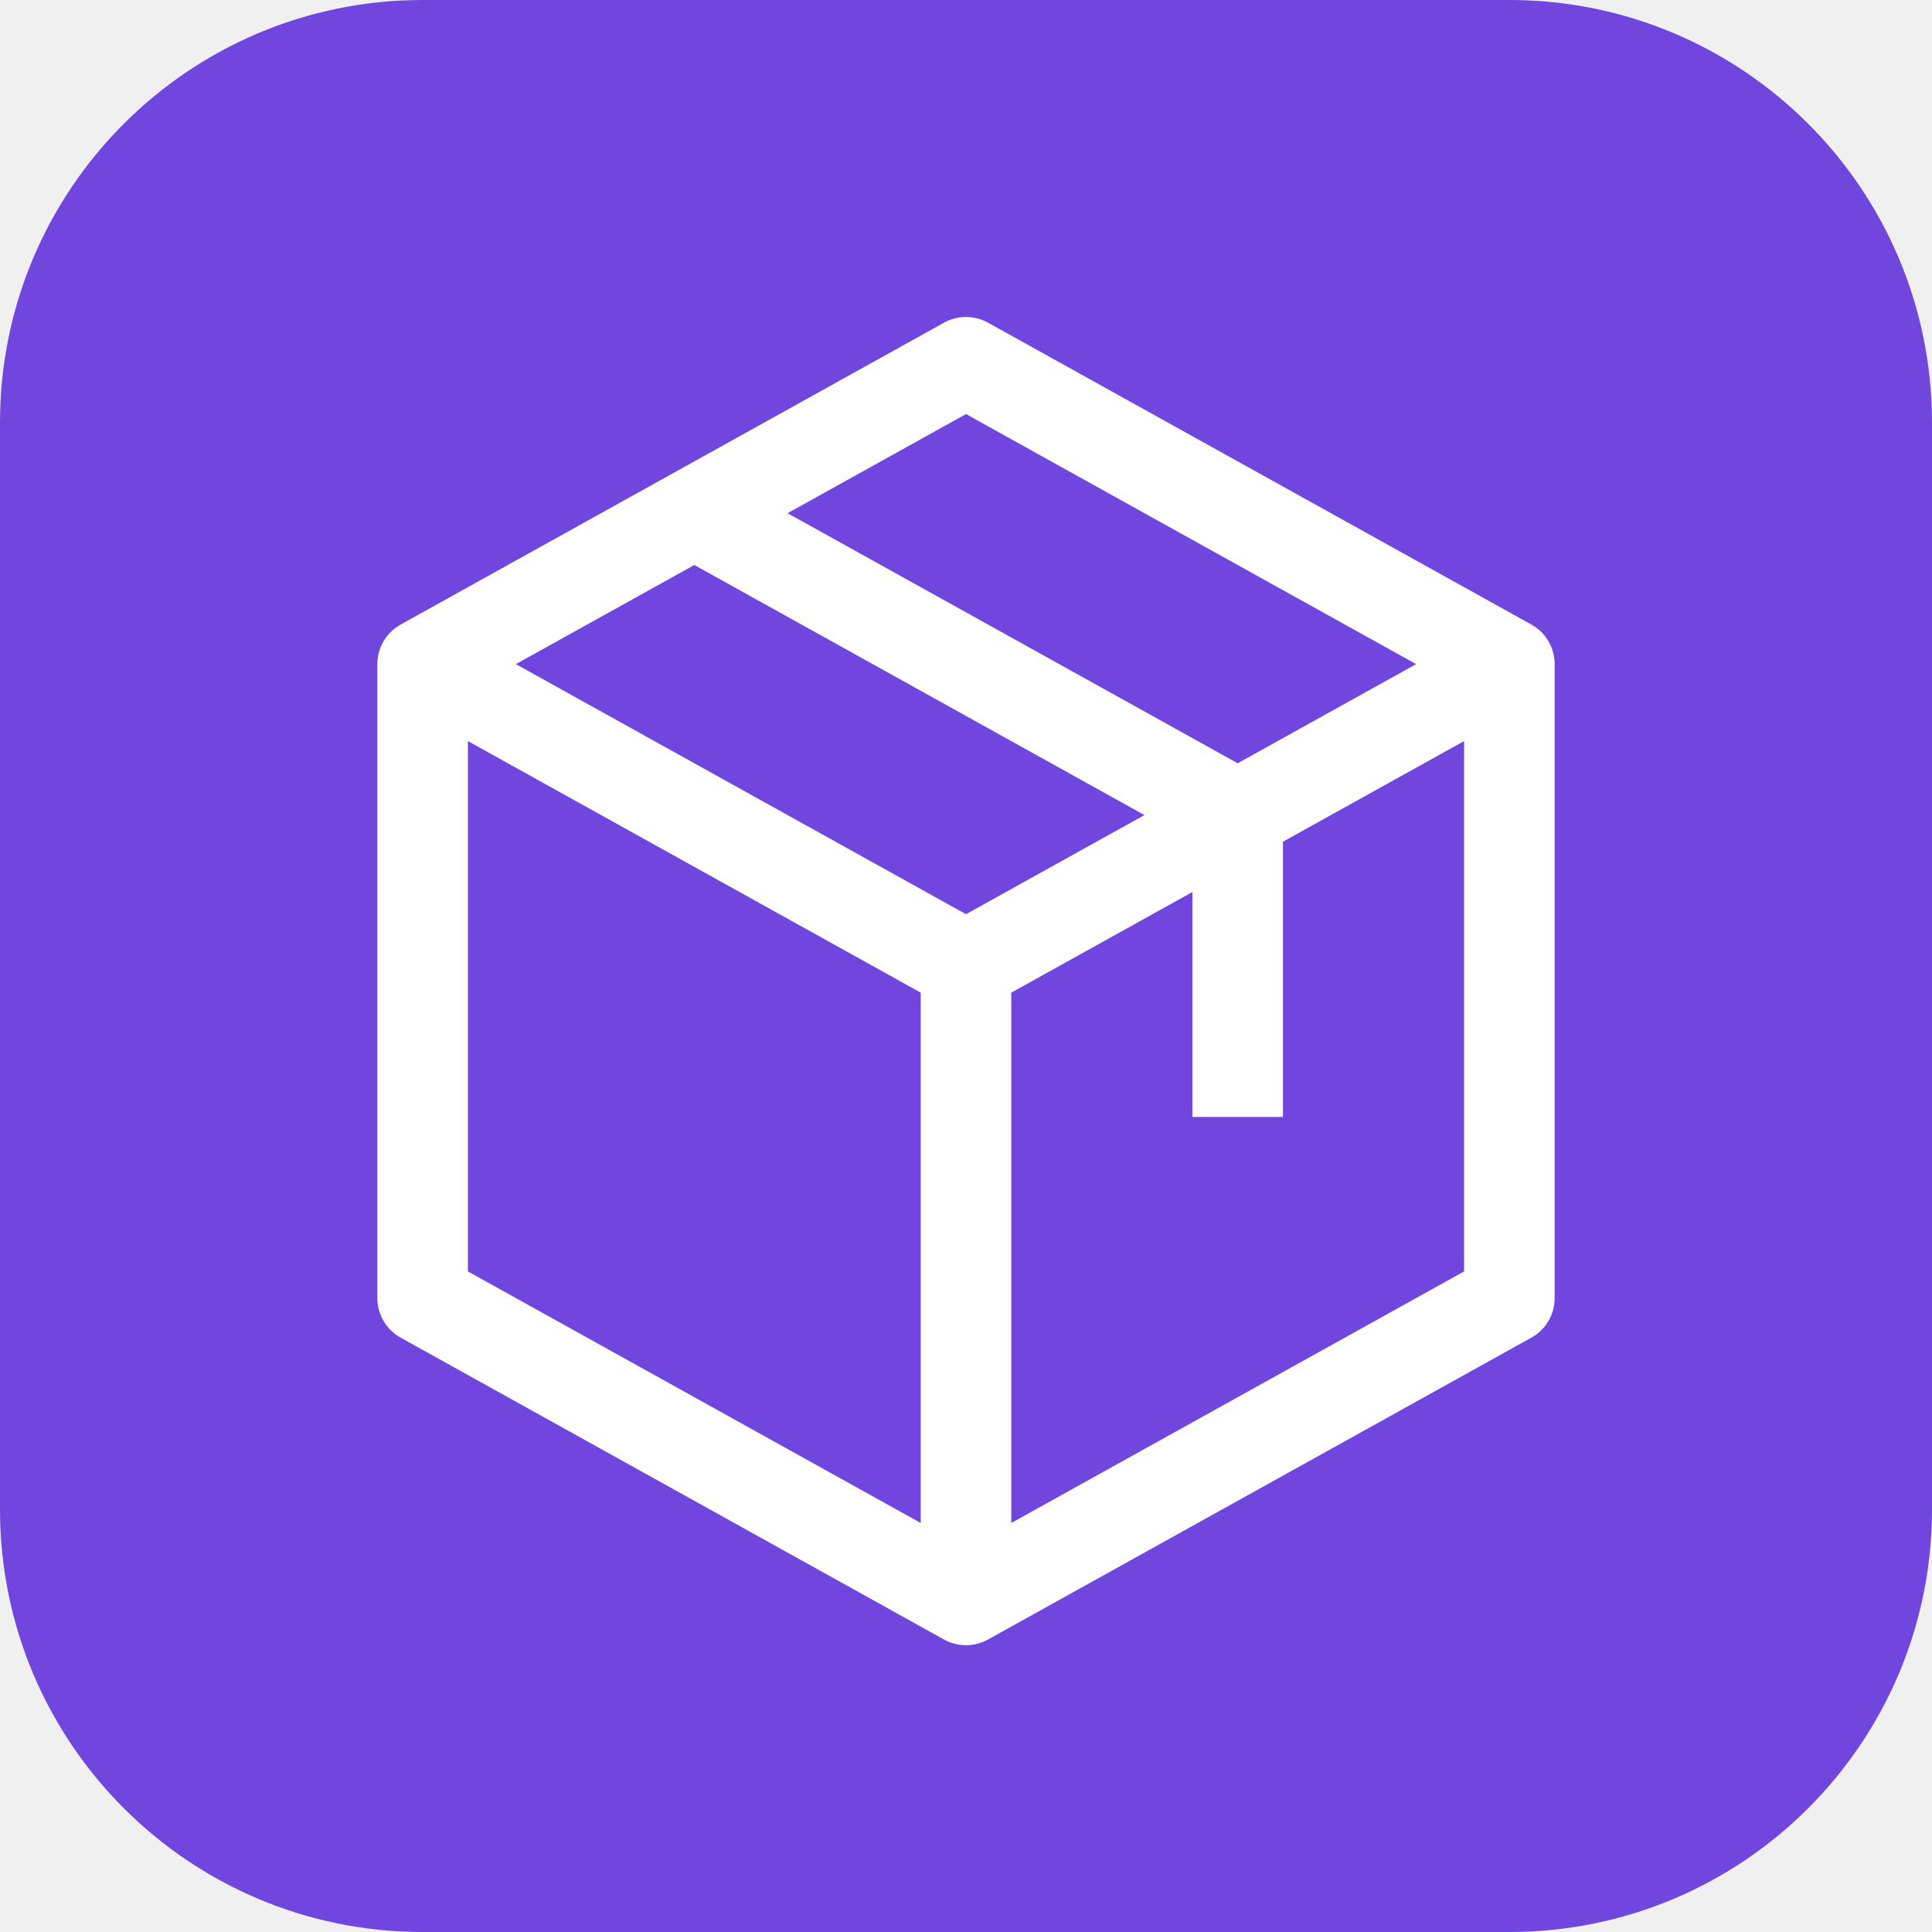
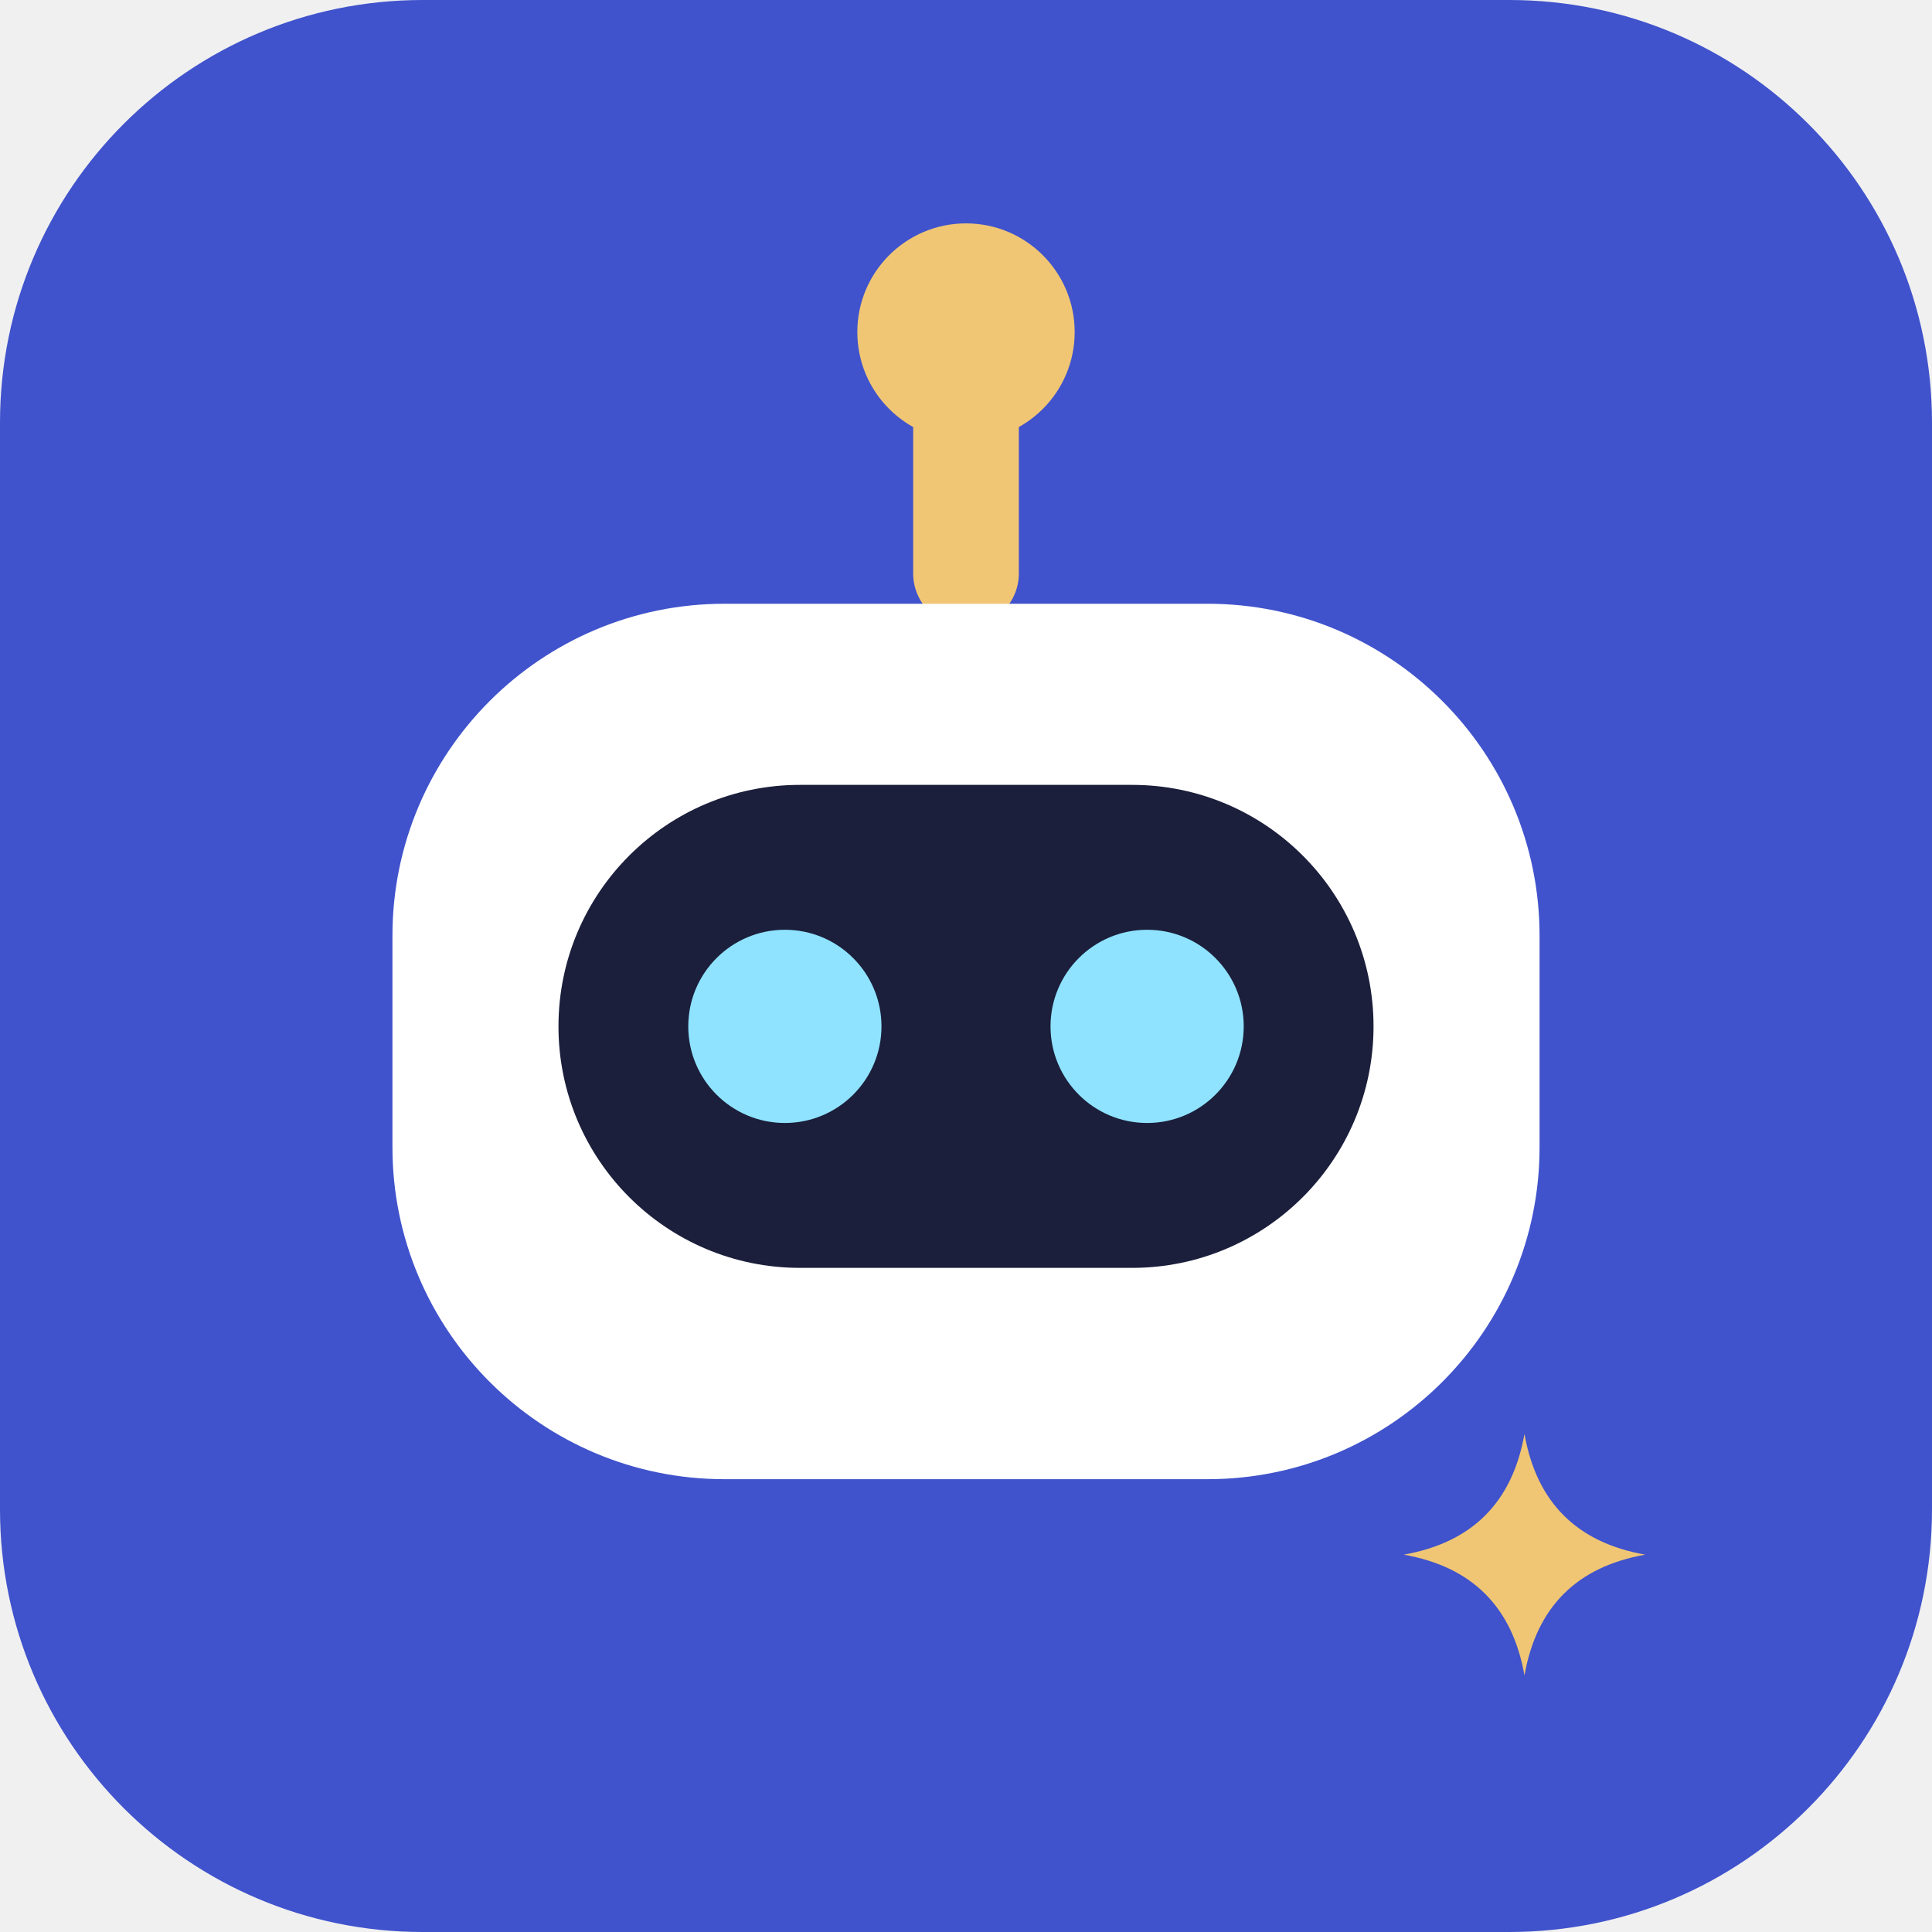
<svg xmlns="http://www.w3.org/2000/svg" viewBox="0 0 64 64">
-   <rect width="64" height="64" rx="14" fill="#7046df" />
-   <path d="m32 12 18 10v21L32 53 14 43V22zM14 22l18 10 18-10M32 32v21M23 17l18 10v10" fill="none" stroke="white" stroke-width="3" stroke-linejoin="round" />
+   <rect width="64" height="64" rx="14" fill="#4053cc" />
+   <path d="M32 13v6" stroke="#f0c674" stroke-width="3.5" stroke-linecap="round" />
+   <circle cx="32" cy="11" r="3.6" fill="#f0c674" />
+   <rect x="13" y="20" width="38" height="29" rx="11" fill="#fff" />
+   <rect x="18.5" y="26" width="27" height="16" rx="8" fill="#1b1f3b" />
+   <circle cx="26" cy="34" r="3.2" fill="#8fe3ff" />
+   <circle cx="38" cy="34" r="3.2" fill="#8fe3ff" />
+   <path d="M50.5 47.5q.6 3.4 4 4q-3.4.6-4 4q-.6-3.4-4-4q3.4-.6 4-4z" fill="#f0c674" />
</svg>
